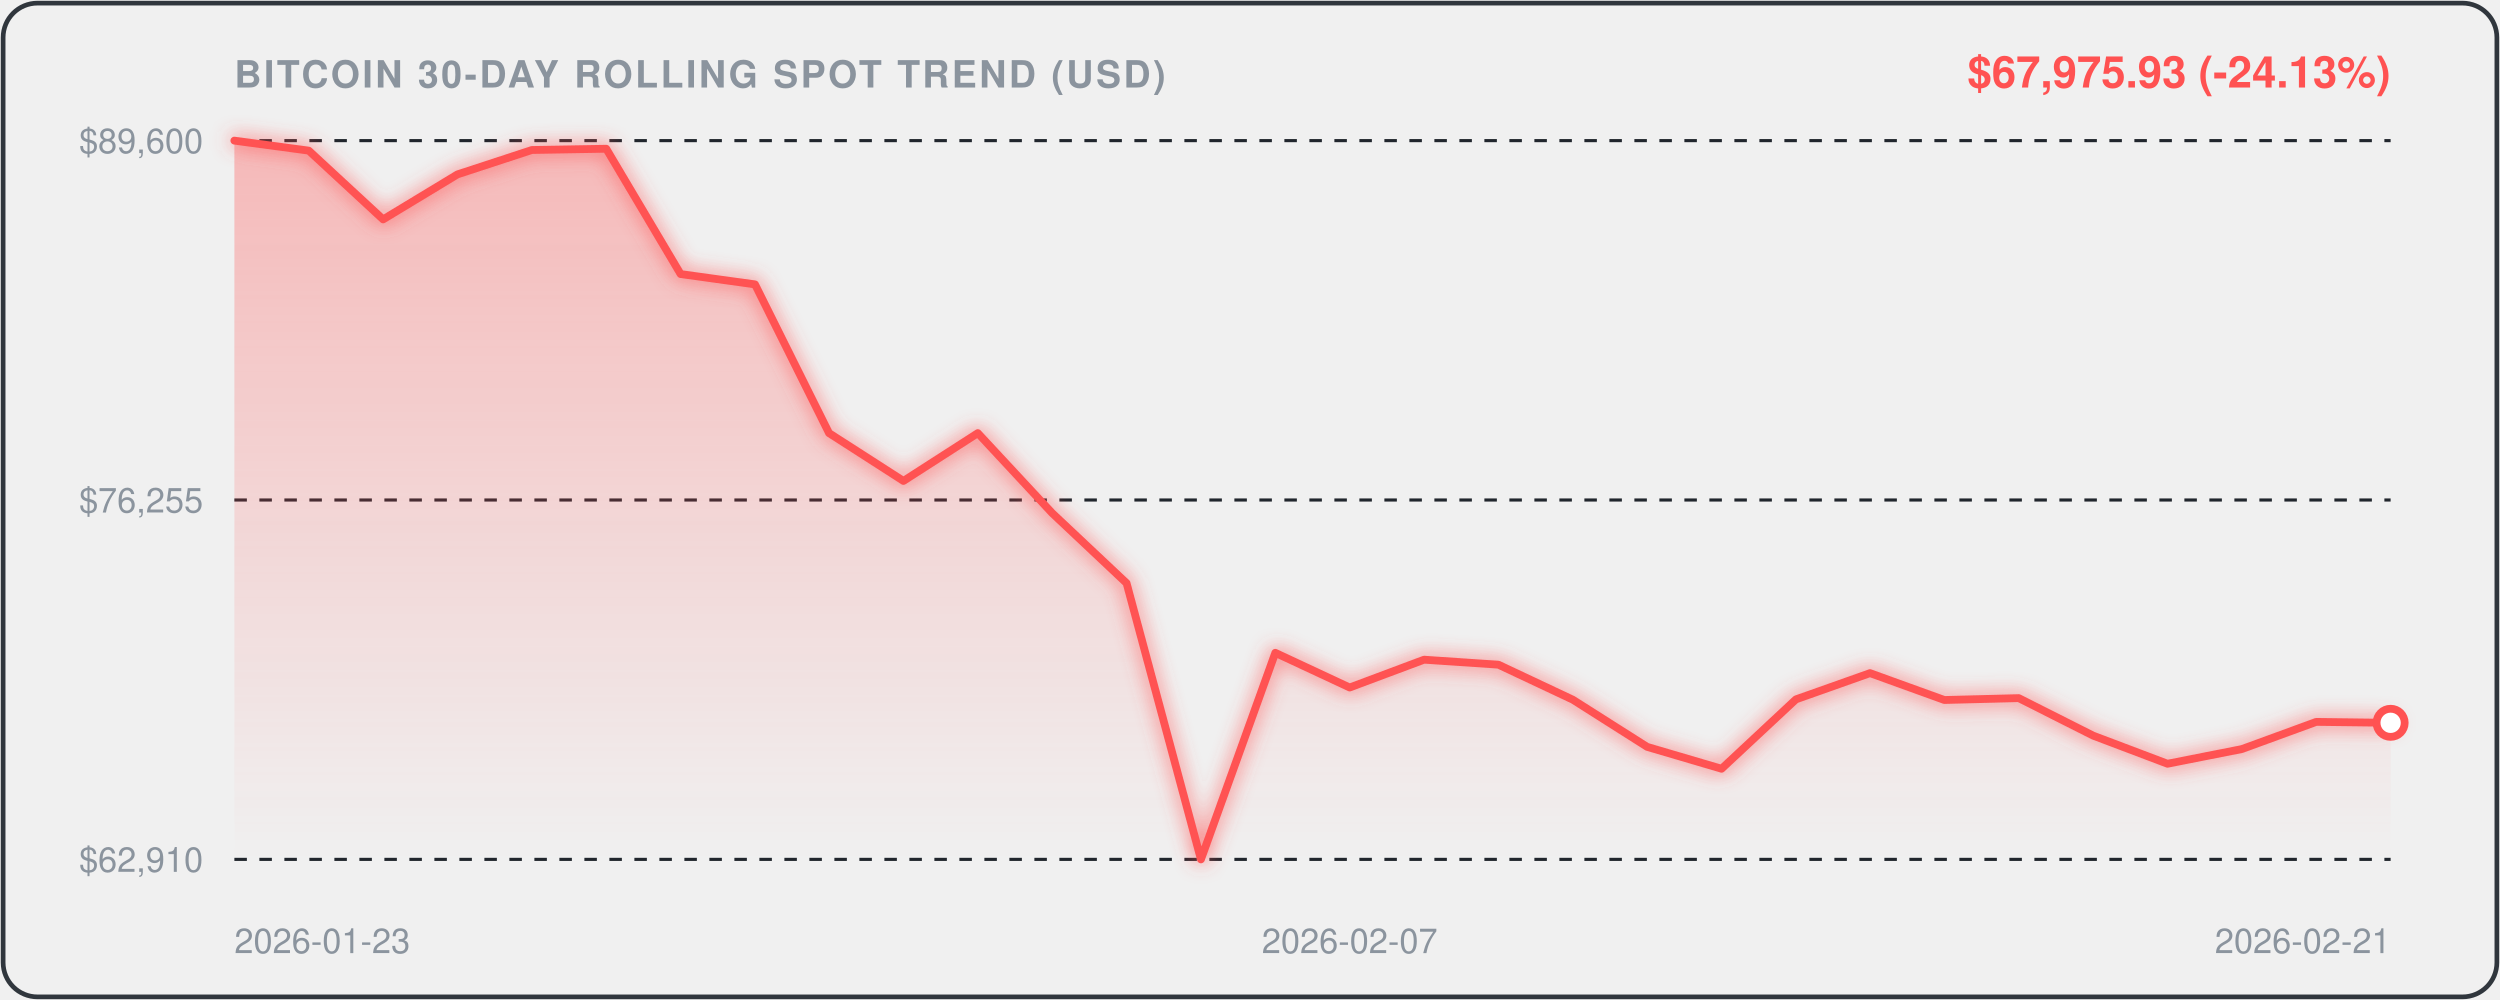
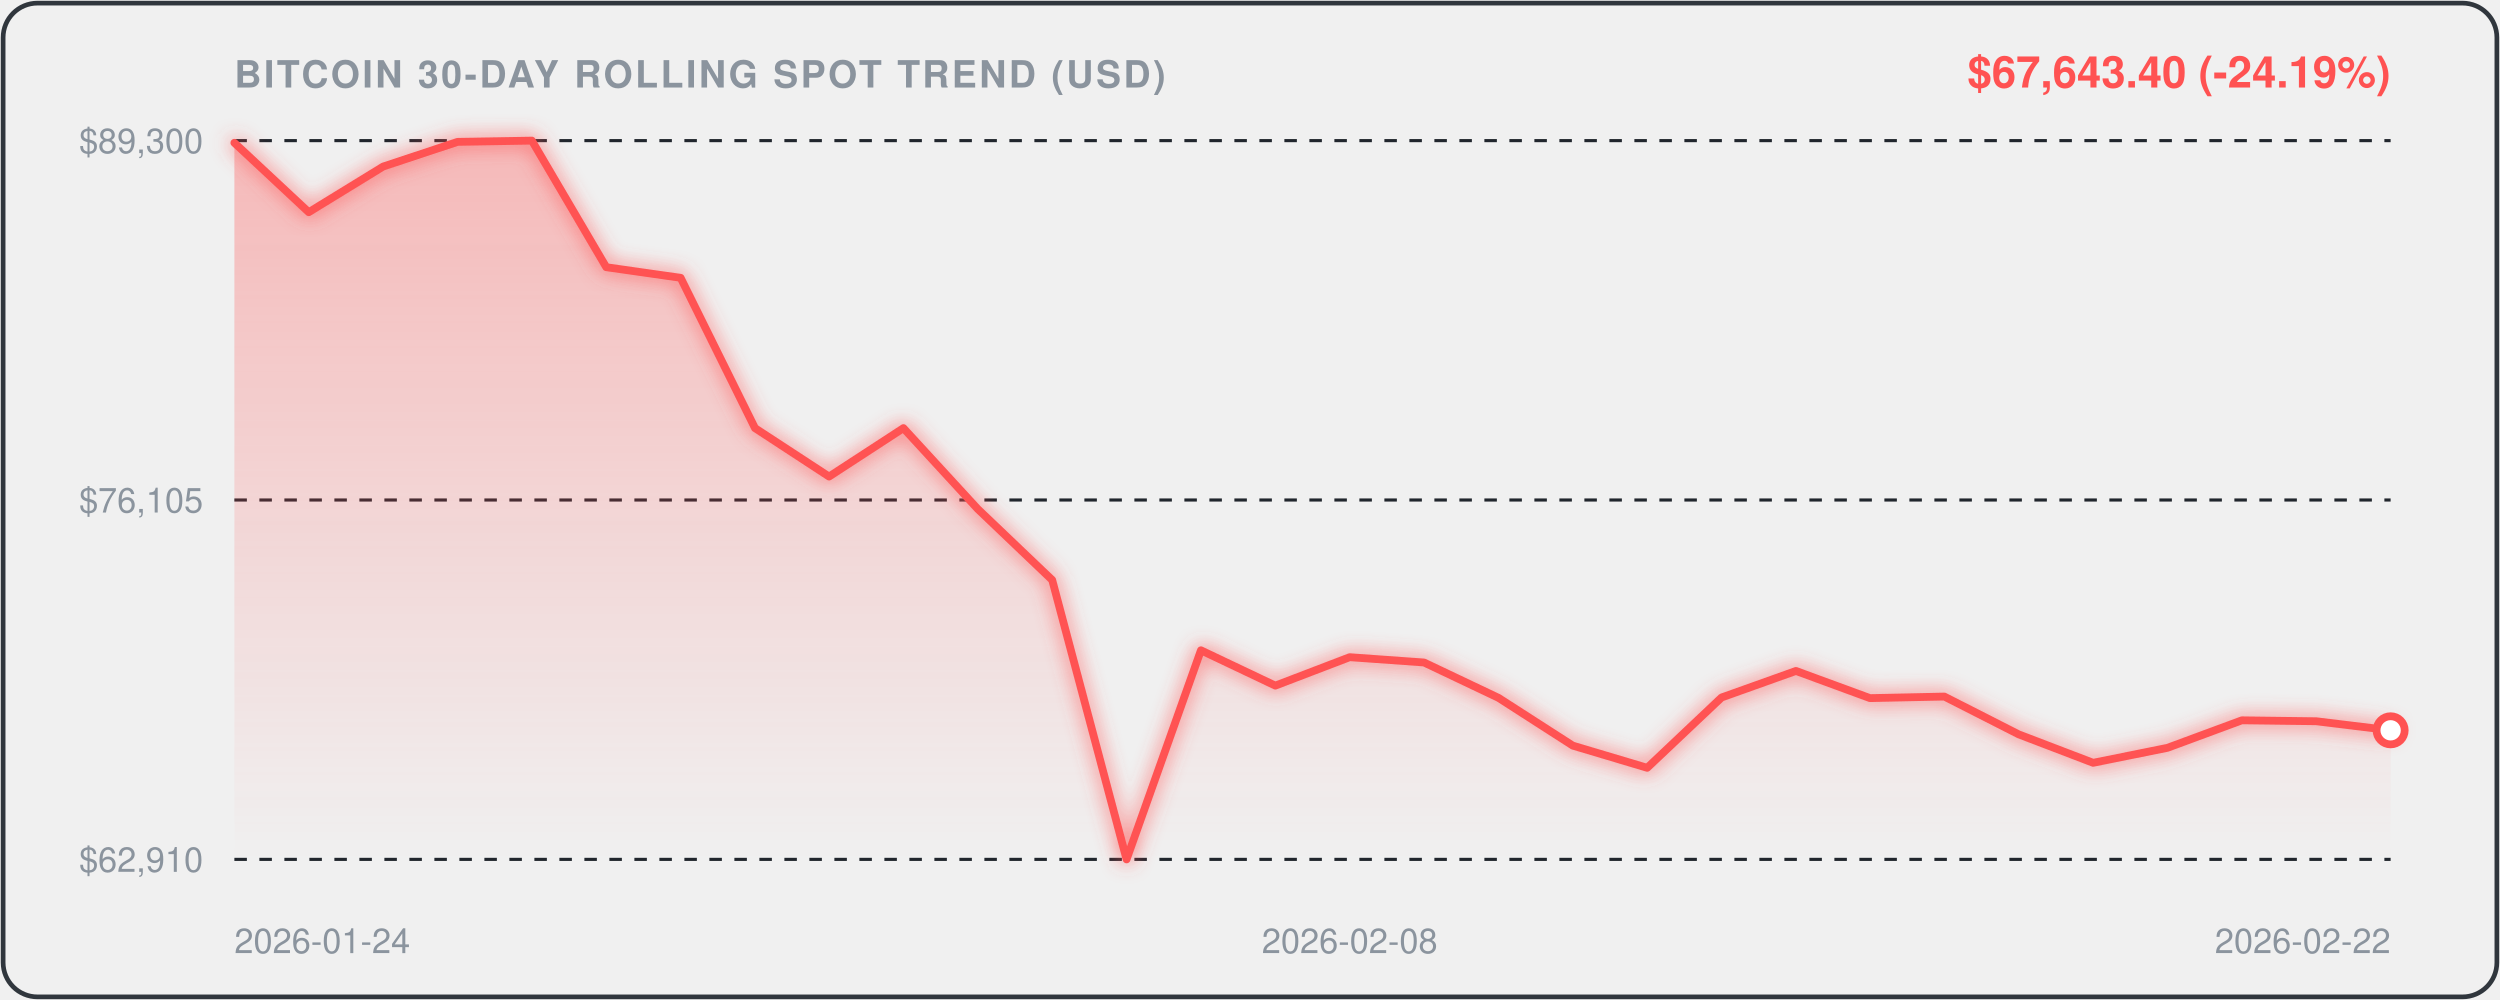
<svg xmlns="http://www.w3.org/2000/svg" viewBox="0 0 800 320" width="100%" height="100%" style="background:#0d1117;border-radius:12px;font-family:-apple-system,BlinkMacSystemFont,'Segoe UI',Helvetica,Arial,sans-serif;">
  <defs>
    <linearGradient id="areaGrad" x1="0" y1="0" x2="0" y2="1">
      <stop offset="0%" stop-color="rgba(255, 82, 82, 0.35)" />
      <stop offset="100%" stop-color="rgba(255, 82, 82, 0.0)" />
    </linearGradient>
    <filter id="glow" x="-20%" y="-20%" width="140%" height="140%">
      <feGaussianBlur stdDeviation="3" result="blur" />
      <feComposite in="SourceGraphic" in2="blur" operator="over" />
    </filter>
  </defs>
  <rect x="1" y="1" width="798" height="318" rx="11" fill="none" stroke="#30363d" stroke-width="1.5" />
  <text x="75" y="28" fill="#8b949e" font-size="12" font-weight="600" letter-spacing="0.8">BITCOIN 30-DAY ROLLING SPOT TREND (USD)</text>
-   <text x="765" y="28" text-anchor="end" fill="#FF5252" font-size="14" font-weight="700">$67,975.93 (-24.13%)</text>
+   <text x="765" y="28" text-anchor="end" fill="#FF5252" font-size="14" font-weight="700">$67,643.40 (-24.19%)</text>
  <line x1="75" y1="45" x2="765" y2="45" stroke="#21262d" stroke-width="1" stroke-dasharray="4,4" />
-   <text x="65" y="49" text-anchor="end" fill="#8b949e" font-size="11">$89,600</text>
+   <text x="65" y="49" text-anchor="end" fill="#8b949e" font-size="11">$89,300</text>
  <line x1="75" y1="160.0" x2="765" y2="160.0" stroke="#21262d" stroke-width="1" stroke-dasharray="4,4" />
-   <text x="65" y="164.0" text-anchor="end" fill="#8b949e" font-size="11">$76,255</text>
+   <text x="65" y="164.0" text-anchor="end" fill="#8b949e" font-size="11">$76,105</text>
  <line x1="75" y1="275" x2="765" y2="275" stroke="#21262d" stroke-width="1" stroke-dasharray="4,4" />
  <text x="65" y="279" text-anchor="end" fill="#8b949e" font-size="11">$62,910</text>
-   <path d="M 75.0,45.0 L 98.8,48.2 L 122.6,70.2 L 146.4,55.8 L 170.2,48.0 L 194.0,47.6 L 217.8,87.7 L 241.6,91.0 L 265.3,138.6 L 289.1,153.9 L 312.9,138.6 L 336.7,164.2 L 360.5,186.6 L 384.3,275.0 L 408.1,208.9 L 431.9,220.0 L 455.7,211.1 L 479.5,212.7 L 503.3,223.9 L 527.1,239.0 L 550.9,246.0 L 574.7,223.8 L 598.4,215.4 L 622.2,224.0 L 646.0,223.4 L 669.8,235.4 L 693.6,244.4 L 717.4,239.7 L 741.2,231.0 L 765.0,231.3 L 765.0,275.0 L 75.0,275.0 Z" fill="url(#areaGrad)" />
-   <path d="M 75.0,45.0 L 98.8,48.2 L 122.6,70.2 L 146.4,55.8 L 170.2,48.0 L 194.0,47.6 L 217.8,87.7 L 241.6,91.0 L 265.3,138.6 L 289.1,153.9 L 312.9,138.6 L 336.7,164.2 L 360.5,186.6 L 384.3,275.0 L 408.1,208.9 L 431.9,220.0 L 455.7,211.1 L 479.5,212.7 L 503.3,223.9 L 527.1,239.0 L 550.9,246.0 L 574.7,223.8 L 598.4,215.4 L 622.2,224.0 L 646.0,223.4 L 669.8,235.4 L 693.6,244.4 L 717.4,239.7 L 741.2,231.0 L 765.0,231.3" fill="none" stroke="#FF5252" stroke-width="2.5" stroke-linecap="round" stroke-linejoin="round" filter="url(#glow)" />
-   <circle cx="765.0" cy="231.3" r="4.5" fill="#ffffff" stroke="#FF5252" stroke-width="2.5" />
-   <text x="75.0" y="305" fill="#8b949e" font-size="11" text-anchor="start">2026-01-23</text>
-   <text x="431.9" y="305" fill="#8b949e" font-size="11" text-anchor="middle">2026-02-07</text>
-   <text x="765.0" y="305" fill="#8b949e" font-size="11" text-anchor="end">2026-02-21</text>
+   <path d="M 75.0,45.7 L 98.8,67.9 L 122.6,53.3 L 146.4,45.4 L 170.2,45.0 L 194.0,85.5 L 217.8,88.9 L 241.6,137.0 L 265.3,152.5 L 289.1,137.0 L 312.9,162.9 L 336.7,185.6 L 360.5,275.0 L 384.3,208.1 L 408.1,219.4 L 431.9,210.3 L 455.7,212.0 L 479.5,223.3 L 503.3,238.6 L 527.1,245.7 L 550.9,223.2 L 574.7,214.7 L 598.4,223.4 L 622.2,222.9 L 646.0,235.0 L 669.8,244.1 L 693.6,239.3 L 717.4,230.5 L 741.2,230.8 L 765.0,233.7 L 765.0,275.0 L 75.0,275.0 Z" fill="url(#areaGrad)" />
+   <path d="M 75.0,45.7 L 98.8,67.9 L 122.6,53.3 L 146.4,45.4 L 170.2,45.0 L 194.0,85.5 L 217.8,88.9 L 241.6,137.0 L 265.3,152.5 L 289.1,137.0 L 312.9,162.9 L 336.7,185.6 L 360.5,275.0 L 384.3,208.1 L 408.1,219.4 L 431.9,210.3 L 455.7,212.0 L 479.5,223.3 L 503.3,238.6 L 527.1,245.7 L 550.9,223.2 L 574.7,214.7 L 598.4,223.4 L 622.2,222.9 L 646.0,235.0 L 669.8,244.1 L 693.6,239.3 L 717.4,230.5 L 741.2,230.8 L 765.0,233.7" fill="none" stroke="#FF5252" stroke-width="2.5" stroke-linecap="round" stroke-linejoin="round" filter="url(#glow)" />
+   <circle cx="765.0" cy="233.7" r="4.5" fill="#ffffff" stroke="#FF5252" stroke-width="2.5" />
+   <text x="75.0" y="305" fill="#8b949e" font-size="11" text-anchor="start">2026-01-24</text>
+   <text x="431.9" y="305" fill="#8b949e" font-size="11" text-anchor="middle">2026-02-08</text>
+   <text x="765.0" y="305" fill="#8b949e" font-size="11" text-anchor="end">2026-02-22</text>
</svg>
